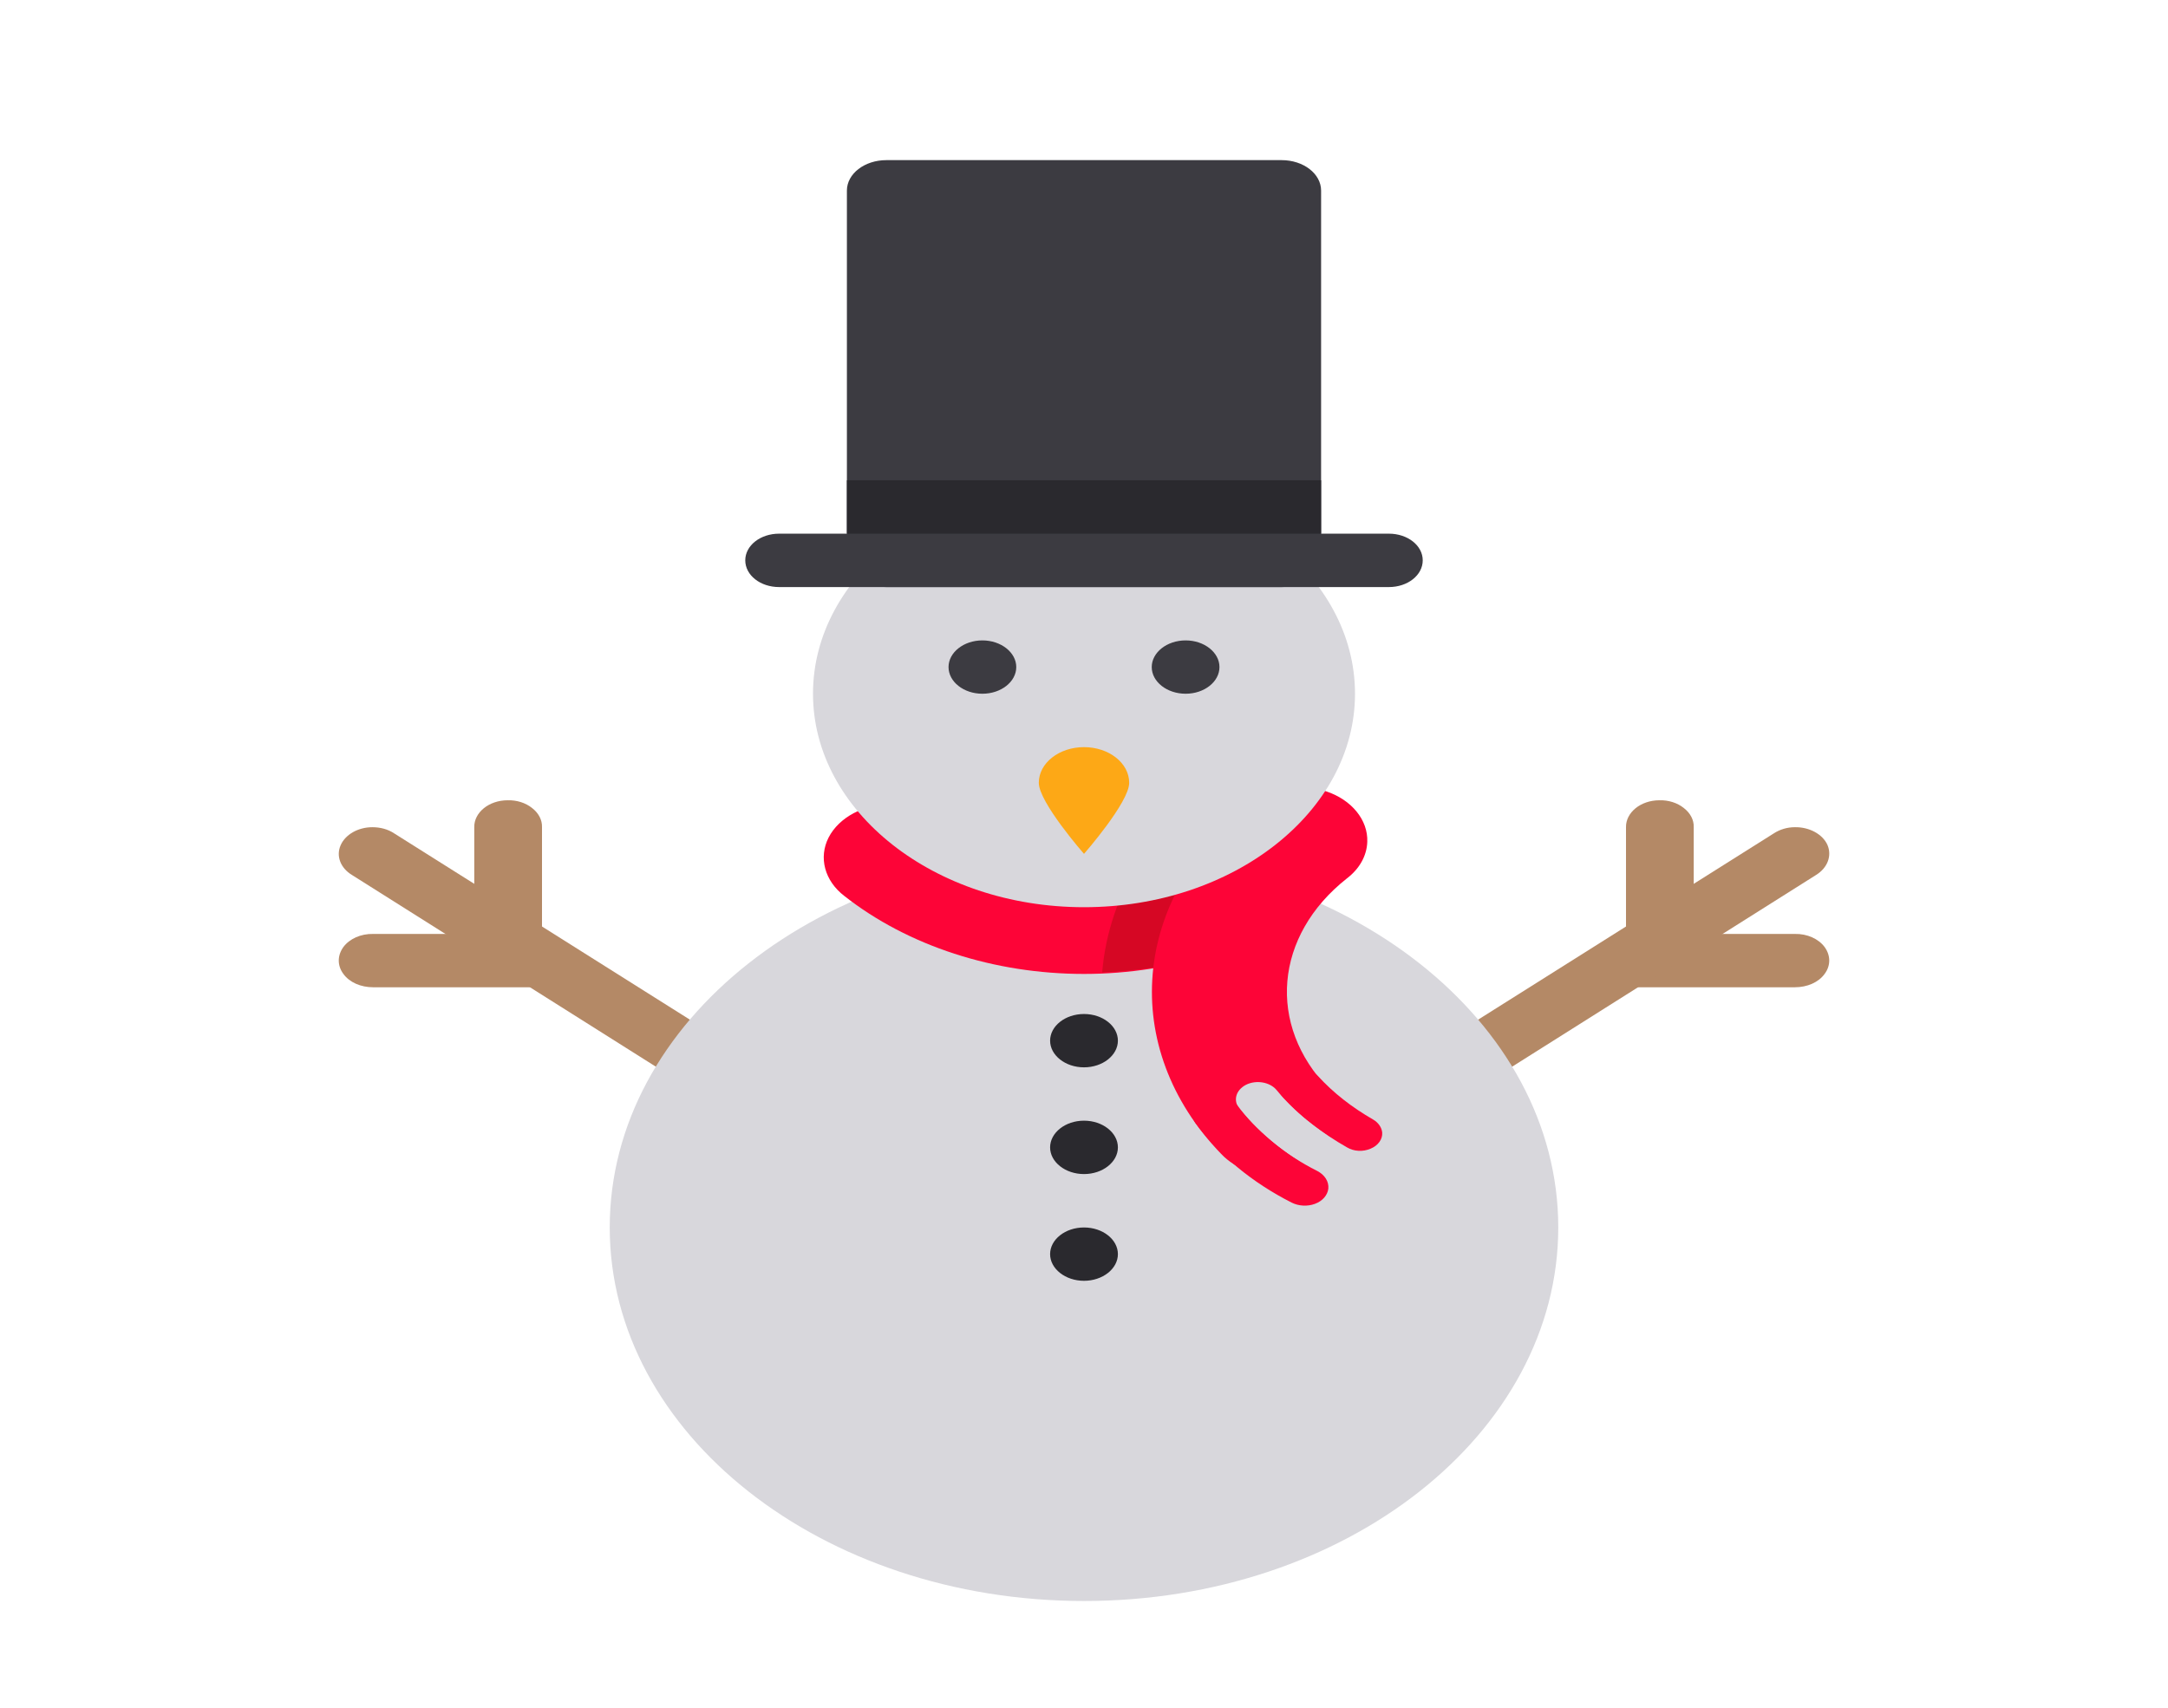
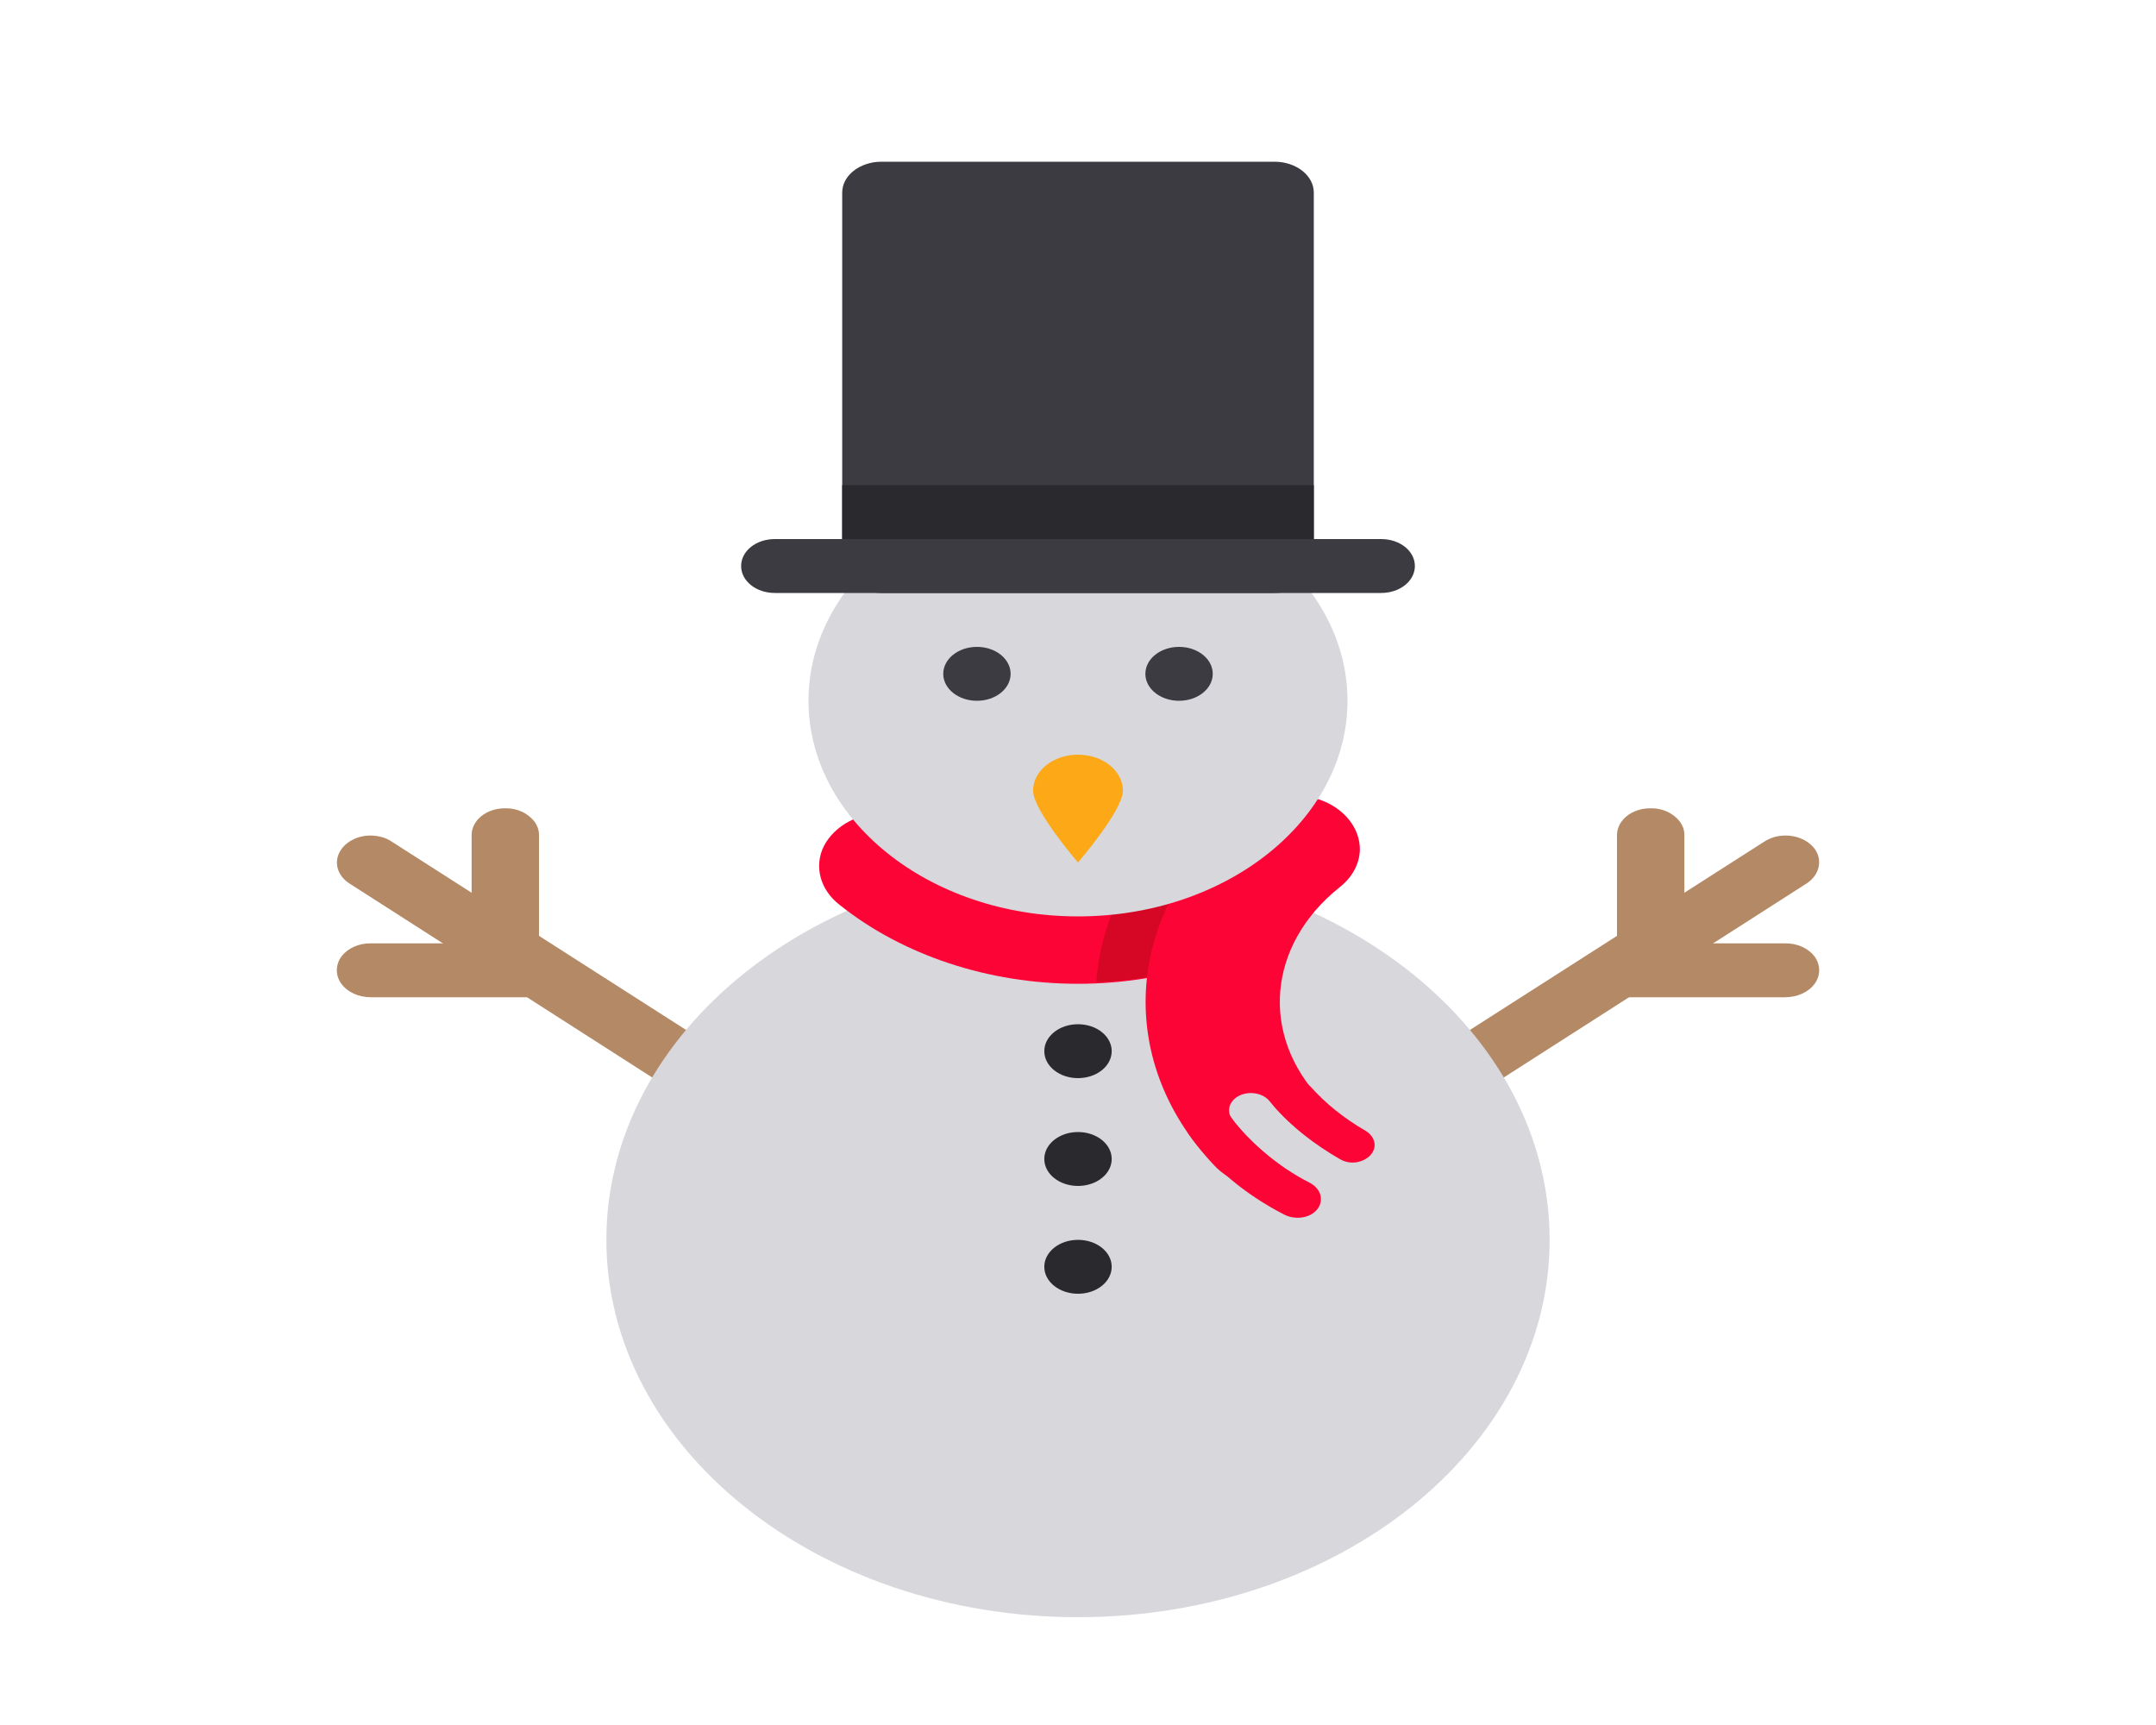
- <svg xmlns="http://www.w3.org/2000/svg" width="33px" height="26px" viewBox="0 0 33 26" version="1.1">
+ <svg xmlns="http://www.w3.org/2000/svg" width="60px" height="48px" viewBox="0 0 60 48" version="1.1">
  <g id="surface1">
-     <path style=" stroke:none;fill-rule:evenodd;fill:rgb(70.588%,53.725%,40%);fill-opacity:1;" d="M 5.68 14.219 C 5.492 14.215 5.32 14.293 5.227 14.418 C 5.133 14.547 5.133 14.703 5.227 14.828 C 5.32 14.957 5.492 15.031 5.68 15.031 L 8.051 15.031 C 8.238 15.031 8.41 14.957 8.504 14.828 C 8.598 14.703 8.598 14.547 8.504 14.418 C 8.41 14.293 8.238 14.215 8.051 14.219 Z M 5.68 14.219 " />
-     <path style=" stroke:none;fill-rule:evenodd;fill:rgb(70.588%,53.725%,40%);fill-opacity:1;" d="M 5.668 12.594 C 5.449 12.594 5.254 12.707 5.184 12.871 C 5.113 13.035 5.184 13.215 5.355 13.32 L 10.5 16.566 C 10.723 16.707 11.047 16.676 11.227 16.5 C 11.402 16.328 11.367 16.07 11.145 15.93 L 6 12.688 C 5.906 12.625 5.789 12.594 5.668 12.594 Z M 5.668 12.594 " />
-     <path style=" stroke:none;fill-rule:evenodd;fill:rgb(70.588%,53.725%,40%);fill-opacity:1;" d="M 7.727 12.184 C 7.441 12.184 7.215 12.371 7.219 12.594 L 7.219 14.219 C 7.219 14.363 7.316 14.5 7.477 14.574 C 7.637 14.648 7.836 14.648 7.996 14.574 C 8.156 14.5 8.254 14.363 8.25 14.219 L 8.25 12.594 C 8.254 12.484 8.199 12.379 8.098 12.301 C 8 12.223 7.867 12.18 7.727 12.184 Z M 7.727 12.184 " />
-     <path style=" stroke:none;fill-rule:evenodd;fill:rgb(70.588%,53.725%,40%);fill-opacity:1;" d="M 24.949 14.219 C 24.762 14.215 24.59 14.293 24.496 14.418 C 24.402 14.547 24.402 14.703 24.496 14.828 C 24.59 14.957 24.762 15.031 24.949 15.031 L 27.32 15.031 C 27.508 15.031 27.68 14.957 27.773 14.828 C 27.867 14.703 27.867 14.547 27.773 14.418 C 27.68 14.293 27.508 14.215 27.32 14.219 Z M 24.949 14.219 " />
-     <path style=" stroke:none;fill-rule:evenodd;fill:rgb(70.588%,53.725%,40%);fill-opacity:1;" d="M 27.32 12.594 C 27.203 12.594 27.09 12.629 27 12.688 L 21.855 15.93 C 21.633 16.07 21.598 16.328 21.777 16.5 C 21.953 16.676 22.277 16.707 22.5 16.566 L 27.645 13.32 C 27.82 13.211 27.887 13.027 27.816 12.863 C 27.742 12.699 27.539 12.59 27.32 12.594 Z M 27.32 12.594 " />
-     <path style=" stroke:none;fill-rule:evenodd;fill:rgb(70.588%,53.725%,40%);fill-opacity:1;" d="M 25.258 12.184 C 24.973 12.184 24.746 12.371 24.75 12.594 L 24.75 14.219 C 24.75 14.363 24.848 14.5 25.008 14.574 C 25.168 14.648 25.367 14.648 25.527 14.574 C 25.688 14.5 25.785 14.363 25.781 14.219 L 25.781 12.594 C 25.785 12.484 25.73 12.379 25.629 12.301 C 25.531 12.223 25.398 12.18 25.258 12.184 Z M 25.258 12.184 " />
-     <path style=" stroke:none;fill-rule:nonzero;fill:rgb(84.706%,84.314%,86.275%);fill-opacity:1;" d="M 23.719 18.688 C 23.719 21.828 20.488 24.375 16.5 24.375 C 12.512 24.375 9.281 21.828 9.281 18.688 C 9.281 15.547 12.512 13 16.5 13 C 20.488 13 23.719 15.547 23.719 18.688 Z M 23.719 18.688 " />
-     <path style=" stroke:none;fill-rule:nonzero;fill:rgb(78.039%,77.647%,80.392%);fill-opacity:1;" d="M 16.5 13 C 15.344 13 14.203 13.219 13.18 13.641 C 14.078 14.246 15.23 14.625 16.5 14.625 C 17.766 14.625 18.918 14.246 19.816 13.645 C 18.793 13.223 17.656 13.004 16.5 13 Z M 16.5 13 " />
-     <path style=" stroke:none;fill-rule:nonzero;fill:rgb(99.216%,1.569%,21.569%);fill-opacity:1;" d="M 13.57 12.242 C 13.152 12.242 12.773 12.441 12.613 12.75 C 12.457 13.055 12.551 13.41 12.852 13.641 C 13.82 14.402 15.133 14.828 16.5 14.828 C 17.867 14.828 19.18 14.402 20.145 13.641 C 20.418 13.434 20.523 13.133 20.43 12.848 C 20.336 12.562 20.055 12.34 19.691 12.266 C 19.332 12.191 18.945 12.277 18.688 12.488 C 18.109 12.945 17.32 13.203 16.5 13.203 C 15.68 13.203 14.891 12.945 14.312 12.488 C 14.117 12.332 13.852 12.242 13.57 12.242 Z M 13.57 12.242 " />
-     <path style=" stroke:none;fill-rule:nonzero;fill:rgb(83.922%,2.745%,14.118%);fill-opacity:1;" d="M 19.41 12.238 C 19.137 12.246 18.875 12.336 18.688 12.492 C 18.312 12.785 17.844 12.984 17.344 13.098 C 17.02 13.637 16.824 14.219 16.777 14.805 C 17.332 14.781 17.875 14.699 18.383 14.539 C 18.527 13.852 18.922 13.188 19.59 12.664 C 19.59 12.66 19.594 12.656 19.598 12.652 C 19.703 12.566 19.781 12.574 19.883 12.609 C 19.984 12.641 20.043 12.68 20.039 12.801 C 20.035 12.855 20.008 12.902 19.961 12.941 C 19.957 12.945 19.953 12.945 19.953 12.949 C 19.457 13.34 19.129 13.812 18.961 14.312 C 19.387 14.129 19.793 13.914 20.145 13.641 C 20.453 13.406 20.547 13.051 20.387 12.742 C 20.223 12.43 19.836 12.23 19.41 12.238 Z M 19.41 12.238 " />
-     <path style=" stroke:none;fill-rule:nonzero;fill:rgb(16.471%,16.078%,18.039%);fill-opacity:1;" d="M 17.016 15.844 C 17.016 16.066 16.785 16.25 16.5 16.25 C 16.215 16.25 15.984 16.066 15.984 15.844 C 15.984 15.621 16.215 15.438 16.5 15.438 C 16.785 15.438 17.016 15.621 17.016 15.844 Z M 17.016 15.844 " />
-     <path style=" stroke:none;fill-rule:nonzero;fill:rgb(16.471%,16.078%,18.039%);fill-opacity:1;" d="M 17.016 17.469 C 17.016 17.691 16.785 17.875 16.5 17.875 C 16.215 17.875 15.984 17.691 15.984 17.469 C 15.984 17.246 16.215 17.062 16.5 17.062 C 16.785 17.062 17.016 17.246 17.016 17.469 Z M 17.016 17.469 " />
-     <path style=" stroke:none;fill-rule:nonzero;fill:rgb(16.471%,16.078%,18.039%);fill-opacity:1;" d="M 17.016 19.094 C 17.016 19.316 16.785 19.5 16.5 19.5 C 16.215 19.5 15.984 19.316 15.984 19.094 C 15.984 18.871 16.215 18.688 16.5 18.688 C 16.785 18.688 17.016 18.871 17.016 19.094 Z M 17.016 19.094 " />
-     <path style=" stroke:none;fill-rule:nonzero;fill:rgb(99.216%,1.569%,21.569%);fill-opacity:1;" d="M 20.812 12.816 C 20.805 13.031 20.691 13.23 20.5 13.375 C 19.398 14.246 19.281 15.605 20.227 16.578 C 20.461 16.809 20.52 17.121 20.375 17.395 C 20.234 17.668 19.918 17.859 19.547 17.895 C 19.176 17.93 18.809 17.805 18.586 17.566 C 17.027 15.953 17.219 13.66 19.039 12.227 C 19.336 11.988 19.789 11.914 20.184 12.047 C 20.574 12.176 20.824 12.484 20.812 12.816 Z M 20.812 12.816 " />
-     <path style=" stroke:none;fill-rule:nonzero;fill:rgb(84.706%,84.314%,86.275%);fill-opacity:1;" d="M 22.09 18.152 C 22.09 18.234 22.039 18.309 21.961 18.355 C 21.883 18.406 21.777 18.422 21.68 18.406 C 20.523 18.211 19.512 17.664 18.867 16.883 C 18.766 16.758 18.809 16.598 18.965 16.516 C 19.121 16.438 19.328 16.473 19.43 16.594 C 19.977 17.258 20.836 17.723 21.82 17.887 C 21.98 17.914 22.094 18.023 22.09 18.152 Z M 22.09 18.152 " />
-     <path style=" stroke:none;fill-rule:nonzero;fill:rgb(99.216%,1.569%,21.569%);fill-opacity:1;" d="M 20.219 18.098 C 20.207 18.195 20.133 18.285 20.016 18.328 C 19.902 18.371 19.766 18.363 19.66 18.309 C 19.059 18.004 18.559 17.59 18.199 17.102 C 18.102 16.965 18.16 16.793 18.332 16.715 C 18.508 16.637 18.727 16.684 18.828 16.82 C 19.125 17.227 19.547 17.574 20.051 17.828 C 20.164 17.887 20.23 17.988 20.219 18.098 Z M 20.219 18.098 " />
-     <path style=" stroke:none;fill-rule:nonzero;fill:rgb(99.216%,1.569%,21.569%);fill-opacity:1;" d="M 21.039 17.242 C 21.047 17.344 20.977 17.441 20.863 17.488 C 20.746 17.539 20.609 17.531 20.504 17.469 C 20.125 17.254 19.793 16.992 19.52 16.695 C 19.414 16.578 19.445 16.414 19.594 16.328 C 19.742 16.242 19.953 16.27 20.062 16.383 C 20.293 16.637 20.578 16.859 20.898 17.043 C 20.98 17.09 21.031 17.164 21.039 17.242 Z M 21.039 17.242 " />
-     <path style=" stroke:none;fill-rule:nonzero;fill:rgb(84.706%,84.314%,86.275%);fill-opacity:1;" d="M 20.625 10.562 C 20.625 12.355 18.777 13.812 16.5 13.812 C 14.223 13.812 12.375 12.355 12.375 10.562 C 12.375 8.766 14.223 7.312 16.5 7.312 C 18.777 7.312 20.625 8.766 20.625 10.562 Z M 20.625 10.562 " />
-     <path style=" stroke:none;fill-rule:nonzero;fill:rgb(23.529%,23.137%,25.49%);fill-opacity:1;" d="M 11.859 8.125 L 21.141 8.125 C 21.426 8.125 21.656 8.305 21.656 8.531 C 21.656 8.758 21.426 8.938 21.141 8.938 L 11.859 8.938 C 11.574 8.938 11.344 8.758 11.344 8.531 C 11.344 8.305 11.574 8.125 11.859 8.125 Z M 11.859 8.125 " />
-     <path style=" stroke:none;fill-rule:nonzero;fill:rgb(23.529%,23.137%,25.49%);fill-opacity:1;" d="M 13.492 2.438 L 19.508 2.438 C 19.84 2.438 20.109 2.645 20.109 2.902 L 20.109 8.473 C 20.109 8.73 19.84 8.938 19.508 8.938 L 13.492 8.938 C 13.16 8.938 12.891 8.73 12.891 8.473 L 12.891 2.902 C 12.891 2.645 13.16 2.438 13.492 2.438 Z M 13.492 2.438 " />
-     <path style=" stroke:none;fill-rule:nonzero;fill:rgb(23.529%,23.137%,25.49%);fill-opacity:1;" d="M 15.469 10.156 C 15.469 10.379 15.238 10.562 14.953 10.562 C 14.668 10.562 14.438 10.379 14.438 10.156 C 14.438 9.934 14.668 9.75 14.953 9.75 C 15.238 9.75 15.469 9.934 15.469 10.156 Z M 15.469 10.156 " />
-     <path style=" stroke:none;fill-rule:nonzero;fill:rgb(23.529%,23.137%,25.49%);fill-opacity:1;" d="M 18.562 10.156 C 18.562 10.379 18.332 10.562 18.047 10.562 C 17.762 10.562 17.531 10.379 17.531 10.156 C 17.531 9.934 17.762 9.75 18.047 9.75 C 18.332 9.75 18.562 9.934 18.562 10.156 Z M 18.562 10.156 " />
-     <path style=" stroke:none;fill-rule:nonzero;fill:rgb(16.471%,16.078%,18.039%);fill-opacity:1;" d="M 12.891 7.312 L 20.109 7.312 L 20.109 8.125 L 12.891 8.125 Z M 12.891 7.312 " />
-     <path style=" stroke:none;fill-rule:nonzero;fill:rgb(99.216%,65.882%,8.627%);fill-opacity:1;" d="M 17.188 11.918 C 17.188 12.215 16.5 13 16.5 13 C 16.5 13 15.812 12.215 15.812 11.918 C 15.812 11.617 16.121 11.375 16.5 11.375 C 16.879 11.375 17.188 11.617 17.188 11.918 Z M 17.188 11.918 " />
+     <path style=" stroke:none;fill-rule:evenodd;fill:rgb(70.588%,53.725%,40%);fill-opacity:1;" d="M 10.328 26.25 C 9.984 26.242 9.676 26.387 9.5 26.617 C 9.332 26.855 9.332 27.145 9.5 27.375 C 9.676 27.613 9.984 27.75 10.328 27.75 L 14.641 27.75 C 14.977 27.75 15.289 27.613 15.461 27.375 C 15.633 27.145 15.633 26.855 15.461 26.617 C 15.289 26.387 14.977 26.242 14.641 26.25 Z M 10.328 26.25 " />
+     <path style=" stroke:none;fill-rule:evenodd;fill:rgb(70.588%,53.725%,40%);fill-opacity:1;" d="M 10.305 23.25 C 9.91 23.25 9.555 23.461 9.426 23.762 C 9.297 24.066 9.426 24.398 9.734 24.59 L 19.094 30.586 C 19.496 30.844 20.086 30.789 20.414 30.461 C 20.734 30.145 20.668 29.668 20.266 29.41 L 10.906 23.422 C 10.738 23.305 10.523 23.25 10.305 23.25 Z M 10.305 23.25 " />
+     <path style=" stroke:none;fill-rule:evenodd;fill:rgb(70.588%,53.725%,40%);fill-opacity:1;" d="M 14.047 22.492 C 13.527 22.492 13.117 22.836 13.125 23.25 L 13.125 26.25 C 13.125 26.516 13.305 26.77 13.594 26.906 C 13.883 27.043 14.246 27.043 14.539 26.906 C 14.832 26.77 15.008 26.516 15 26.25 L 15 23.25 C 15.008 23.047 14.906 22.852 14.723 22.711 C 14.547 22.566 14.305 22.484 14.047 22.492 Z M 14.047 22.492 " />
+     <path style=" stroke:none;fill-rule:evenodd;fill:rgb(70.588%,53.725%,40%);fill-opacity:1;" d="M 45.359 26.25 C 45.023 26.242 44.711 26.387 44.539 26.617 C 44.367 26.855 44.367 27.145 44.539 27.375 C 44.711 27.613 45.023 27.75 45.359 27.75 L 49.672 27.75 C 50.016 27.75 50.324 27.613 50.5 27.375 C 50.668 27.145 50.668 26.855 50.5 26.617 C 50.324 26.387 50.016 26.242 49.672 26.25 Z M 45.359 26.25 " />
+     <path style=" stroke:none;fill-rule:evenodd;fill:rgb(70.588%,53.725%,40%);fill-opacity:1;" d="M 49.672 23.25 C 49.461 23.25 49.258 23.316 49.094 23.422 L 39.734 29.41 C 39.332 29.668 39.266 30.145 39.594 30.461 C 39.914 30.789 40.504 30.844 40.906 30.586 L 50.266 24.59 C 50.582 24.391 50.703 24.051 50.574 23.746 C 50.441 23.445 50.07 23.242 49.672 23.25 Z M 49.672 23.25 " />
+     <path style=" stroke:none;fill-rule:evenodd;fill:rgb(70.588%,53.725%,40%);fill-opacity:1;" d="M 45.922 22.492 C 45.402 22.492 44.992 22.836 45 23.25 L 45 26.25 C 45 26.516 45.18 26.77 45.469 26.906 C 45.758 27.043 46.121 27.043 46.414 26.906 C 46.707 26.77 46.883 26.516 46.875 26.25 L 46.875 23.25 C 46.883 23.047 46.781 22.852 46.598 22.711 C 46.422 22.566 46.18 22.484 45.922 22.492 Z M 45.922 22.492 " />
+     <path style=" stroke:none;fill-rule:nonzero;fill:rgb(84.706%,84.314%,86.275%);fill-opacity:1;" d="M 43.125 34.5 C 43.125 40.297 37.25 45 30 45 C 22.75 45 16.875 40.297 16.875 34.5 C 16.875 28.703 22.75 24 30 24 C 37.25 24 43.125 28.703 43.125 34.5 Z M 43.125 34.5 " />
+     <path style=" stroke:none;fill-rule:nonzero;fill:rgb(78.039%,77.647%,80.392%);fill-opacity:1;" d="M 30 24 C 27.898 24 25.824 24.402 23.961 25.18 C 25.598 26.301 27.695 27 30 27 C 32.301 27 34.398 26.301 36.027 25.191 C 34.168 24.414 32.102 24.008 30 24 Z M 30 24 " />
+     <path style=" stroke:none;fill-rule:nonzero;fill:rgb(99.216%,1.569%,21.569%);fill-opacity:1;" d="M 24.676 22.602 C 23.914 22.602 23.227 22.969 22.93 23.539 C 22.648 24.102 22.82 24.758 23.367 25.18 C 25.129 26.586 27.516 27.375 30 27.375 C 32.484 27.375 34.871 26.586 36.629 25.18 C 37.125 24.801 37.316 24.242 37.145 23.719 C 36.977 23.195 36.465 22.781 35.805 22.645 C 35.148 22.508 34.445 22.664 33.977 23.055 C 32.926 23.898 31.492 24.375 30 24.375 C 28.508 24.375 27.074 23.898 26.023 23.055 C 25.668 22.766 25.188 22.602 24.676 22.602 Z M 24.676 22.602 " />
+     <path style=" stroke:none;fill-rule:nonzero;fill:rgb(83.922%,2.745%,14.118%);fill-opacity:1;" d="M 35.293 22.594 C 34.797 22.609 34.316 22.773 33.977 23.062 C 33.297 23.602 32.441 23.973 31.531 24.18 C 30.945 25.176 30.59 26.25 30.508 27.332 C 31.516 27.289 32.5 27.137 33.422 26.84 C 33.684 25.57 34.402 24.348 35.617 23.383 C 35.617 23.371 35.625 23.367 35.633 23.359 C 35.82 23.199 35.969 23.211 36.148 23.277 C 36.336 23.336 36.441 23.41 36.438 23.633 C 36.426 23.734 36.379 23.82 36.289 23.891 C 36.285 23.898 36.277 23.898 36.277 23.906 C 35.375 24.629 34.781 25.5 34.477 26.422 C 35.25 26.086 35.984 25.688 36.629 25.18 C 37.188 24.75 37.359 24.094 37.07 23.523 C 36.77 22.945 36.066 22.578 35.293 22.594 Z M 35.293 22.594 " />
+     <path style=" stroke:none;fill-rule:nonzero;fill:rgb(16.471%,16.078%,18.039%);fill-opacity:1;" d="M 30.938 29.25 C 30.938 29.664 30.52 30 30 30 C 29.48 30 29.062 29.664 29.062 29.25 C 29.062 28.836 29.48 28.5 30 28.5 C 30.52 28.5 30.938 28.836 30.938 29.25 Z M 30.938 29.25 " />
+     <path style=" stroke:none;fill-rule:nonzero;fill:rgb(16.471%,16.078%,18.039%);fill-opacity:1;" d="M 30.938 32.25 C 30.938 32.664 30.52 33 30 33 C 29.48 33 29.062 32.664 29.062 32.25 C 29.062 31.836 29.48 31.5 30 31.5 C 30.52 31.5 30.938 31.836 30.938 32.25 Z M 30.938 32.25 " />
+     <path style=" stroke:none;fill-rule:nonzero;fill:rgb(16.471%,16.078%,18.039%);fill-opacity:1;" d="M 30.938 35.25 C 30.938 35.664 30.52 36 30 36 C 29.48 36 29.062 35.664 29.062 35.25 C 29.062 34.836 29.48 34.5 30 34.5 C 30.52 34.5 30.938 34.836 30.938 35.25 Z M 30.938 35.25 " />
+     <path style=" stroke:none;fill-rule:nonzero;fill:rgb(99.216%,1.569%,21.569%);fill-opacity:1;" d="M 37.844 23.664 C 37.828 24.055 37.621 24.426 37.273 24.695 C 35.27 26.301 35.059 28.809 36.773 30.605 C 37.199 31.031 37.309 31.609 37.047 32.113 C 36.789 32.617 36.215 32.973 35.539 33.039 C 34.867 33.102 34.195 32.867 33.793 32.43 C 30.961 29.453 31.309 25.219 34.617 22.57 C 35.156 22.133 35.98 21.992 36.699 22.242 C 37.406 22.477 37.859 23.047 37.844 23.664 Z M 37.844 23.664 " />
+     <path style=" stroke:none;fill-rule:nonzero;fill:rgb(84.706%,84.314%,86.275%);fill-opacity:1;" d="M 40.164 33.512 C 40.164 33.664 40.07 33.801 39.93 33.887 C 39.789 33.98 39.594 34.008 39.418 33.98 C 37.316 33.617 35.477 32.609 34.305 31.168 C 34.121 30.938 34.195 30.641 34.48 30.492 C 34.766 30.348 35.141 30.414 35.324 30.633 C 36.32 31.859 37.883 32.719 39.676 33.023 C 39.965 33.07 40.172 33.273 40.164 33.512 Z M 40.164 33.512 " />
+     <path style=" stroke:none;fill-rule:nonzero;fill:rgb(99.216%,1.569%,21.569%);fill-opacity:1;" d="M 36.758 33.414 C 36.742 33.59 36.605 33.758 36.395 33.836 C 36.188 33.914 35.938 33.898 35.746 33.801 C 34.648 33.238 33.742 32.477 33.09 31.57 C 32.91 31.32 33.02 31.004 33.332 30.859 C 33.652 30.711 34.051 30.801 34.234 31.055 C 34.773 31.805 35.539 32.445 36.453 32.914 C 36.66 33.023 36.781 33.211 36.758 33.414 Z M 36.758 33.414 " />
+     <path style=" stroke:none;fill-rule:nonzero;fill:rgb(99.216%,1.569%,21.569%);fill-opacity:1;" d="M 38.254 31.832 C 38.27 32.02 38.137 32.199 37.93 32.289 C 37.719 32.383 37.473 32.367 37.281 32.25 C 36.59 31.852 35.984 31.367 35.488 30.82 C 35.297 30.605 35.352 30.305 35.625 30.145 C 35.898 29.984 36.277 30.039 36.477 30.242 C 36.895 30.711 37.414 31.125 37.996 31.461 C 38.148 31.551 38.242 31.688 38.254 31.832 Z M 38.254 31.832 " />
+     <path style=" stroke:none;fill-rule:nonzero;fill:rgb(84.706%,84.314%,86.275%);fill-opacity:1;" d="M 37.5 19.5 C 37.5 22.809 34.141 25.5 30 25.5 C 25.859 25.5 22.5 22.809 22.5 19.5 C 22.5 16.18 25.859 13.5 30 13.5 C 34.141 13.5 37.5 16.18 37.5 19.5 Z M 37.5 19.5 " />
+     <path style=" stroke:none;fill-rule:nonzero;fill:rgb(23.529%,23.137%,25.49%);fill-opacity:1;" d="M 21.562 15 L 38.438 15 C 38.957 15 39.375 15.332 39.375 15.75 C 39.375 16.168 38.957 16.5 38.438 16.5 L 21.562 16.5 C 21.043 16.5 20.625 16.168 20.625 15.75 C 20.625 15.332 21.043 15 21.562 15 Z M 21.562 15 " />
+     <path style=" stroke:none;fill-rule:nonzero;fill:rgb(23.529%,23.137%,25.49%);fill-opacity:1;" d="M 24.531 4.5 L 35.469 4.5 C 36.07 4.5 36.562 4.883 36.562 5.359 L 36.562 15.641 C 36.562 16.117 36.07 16.5 35.469 16.5 L 24.531 16.5 C 23.93 16.5 23.438 16.117 23.438 15.641 L 23.438 5.359 C 23.438 4.883 23.93 4.5 24.531 4.5 Z M 24.531 4.5 " />
+     <path style=" stroke:none;fill-rule:nonzero;fill:rgb(23.529%,23.137%,25.49%);fill-opacity:1;" d="M 28.125 18.75 C 28.125 19.164 27.707 19.5 27.188 19.5 C 26.668 19.5 26.25 19.164 26.25 18.75 C 26.25 18.336 26.668 18 27.188 18 C 27.707 18 28.125 18.336 28.125 18.75 Z M 28.125 18.75 " />
+     <path style=" stroke:none;fill-rule:nonzero;fill:rgb(23.529%,23.137%,25.49%);fill-opacity:1;" d="M 33.75 18.75 C 33.75 19.164 33.332 19.5 32.812 19.5 C 32.293 19.5 31.875 19.164 31.875 18.75 C 31.875 18.336 32.293 18 32.812 18 C 33.332 18 33.75 18.336 33.75 18.75 Z M 33.75 18.75 " />
+     <path style=" stroke:none;fill-rule:nonzero;fill:rgb(16.471%,16.078%,18.039%);fill-opacity:1;" d="M 23.438 13.5 L 36.562 13.5 L 36.562 15 L 23.438 15 Z M 23.438 13.5 " />
+     <path style=" stroke:none;fill-rule:nonzero;fill:rgb(99.216%,65.882%,8.627%);fill-opacity:1;" d="M 31.25 22.004 C 31.25 22.551 30 24 30 24 C 30 24 28.75 22.551 28.75 22.004 C 28.75 21.445 29.312 21 30 21 C 30.688 21 31.25 21.445 31.25 22.004 Z M 31.25 22.004 " />
  </g>
</svg>
